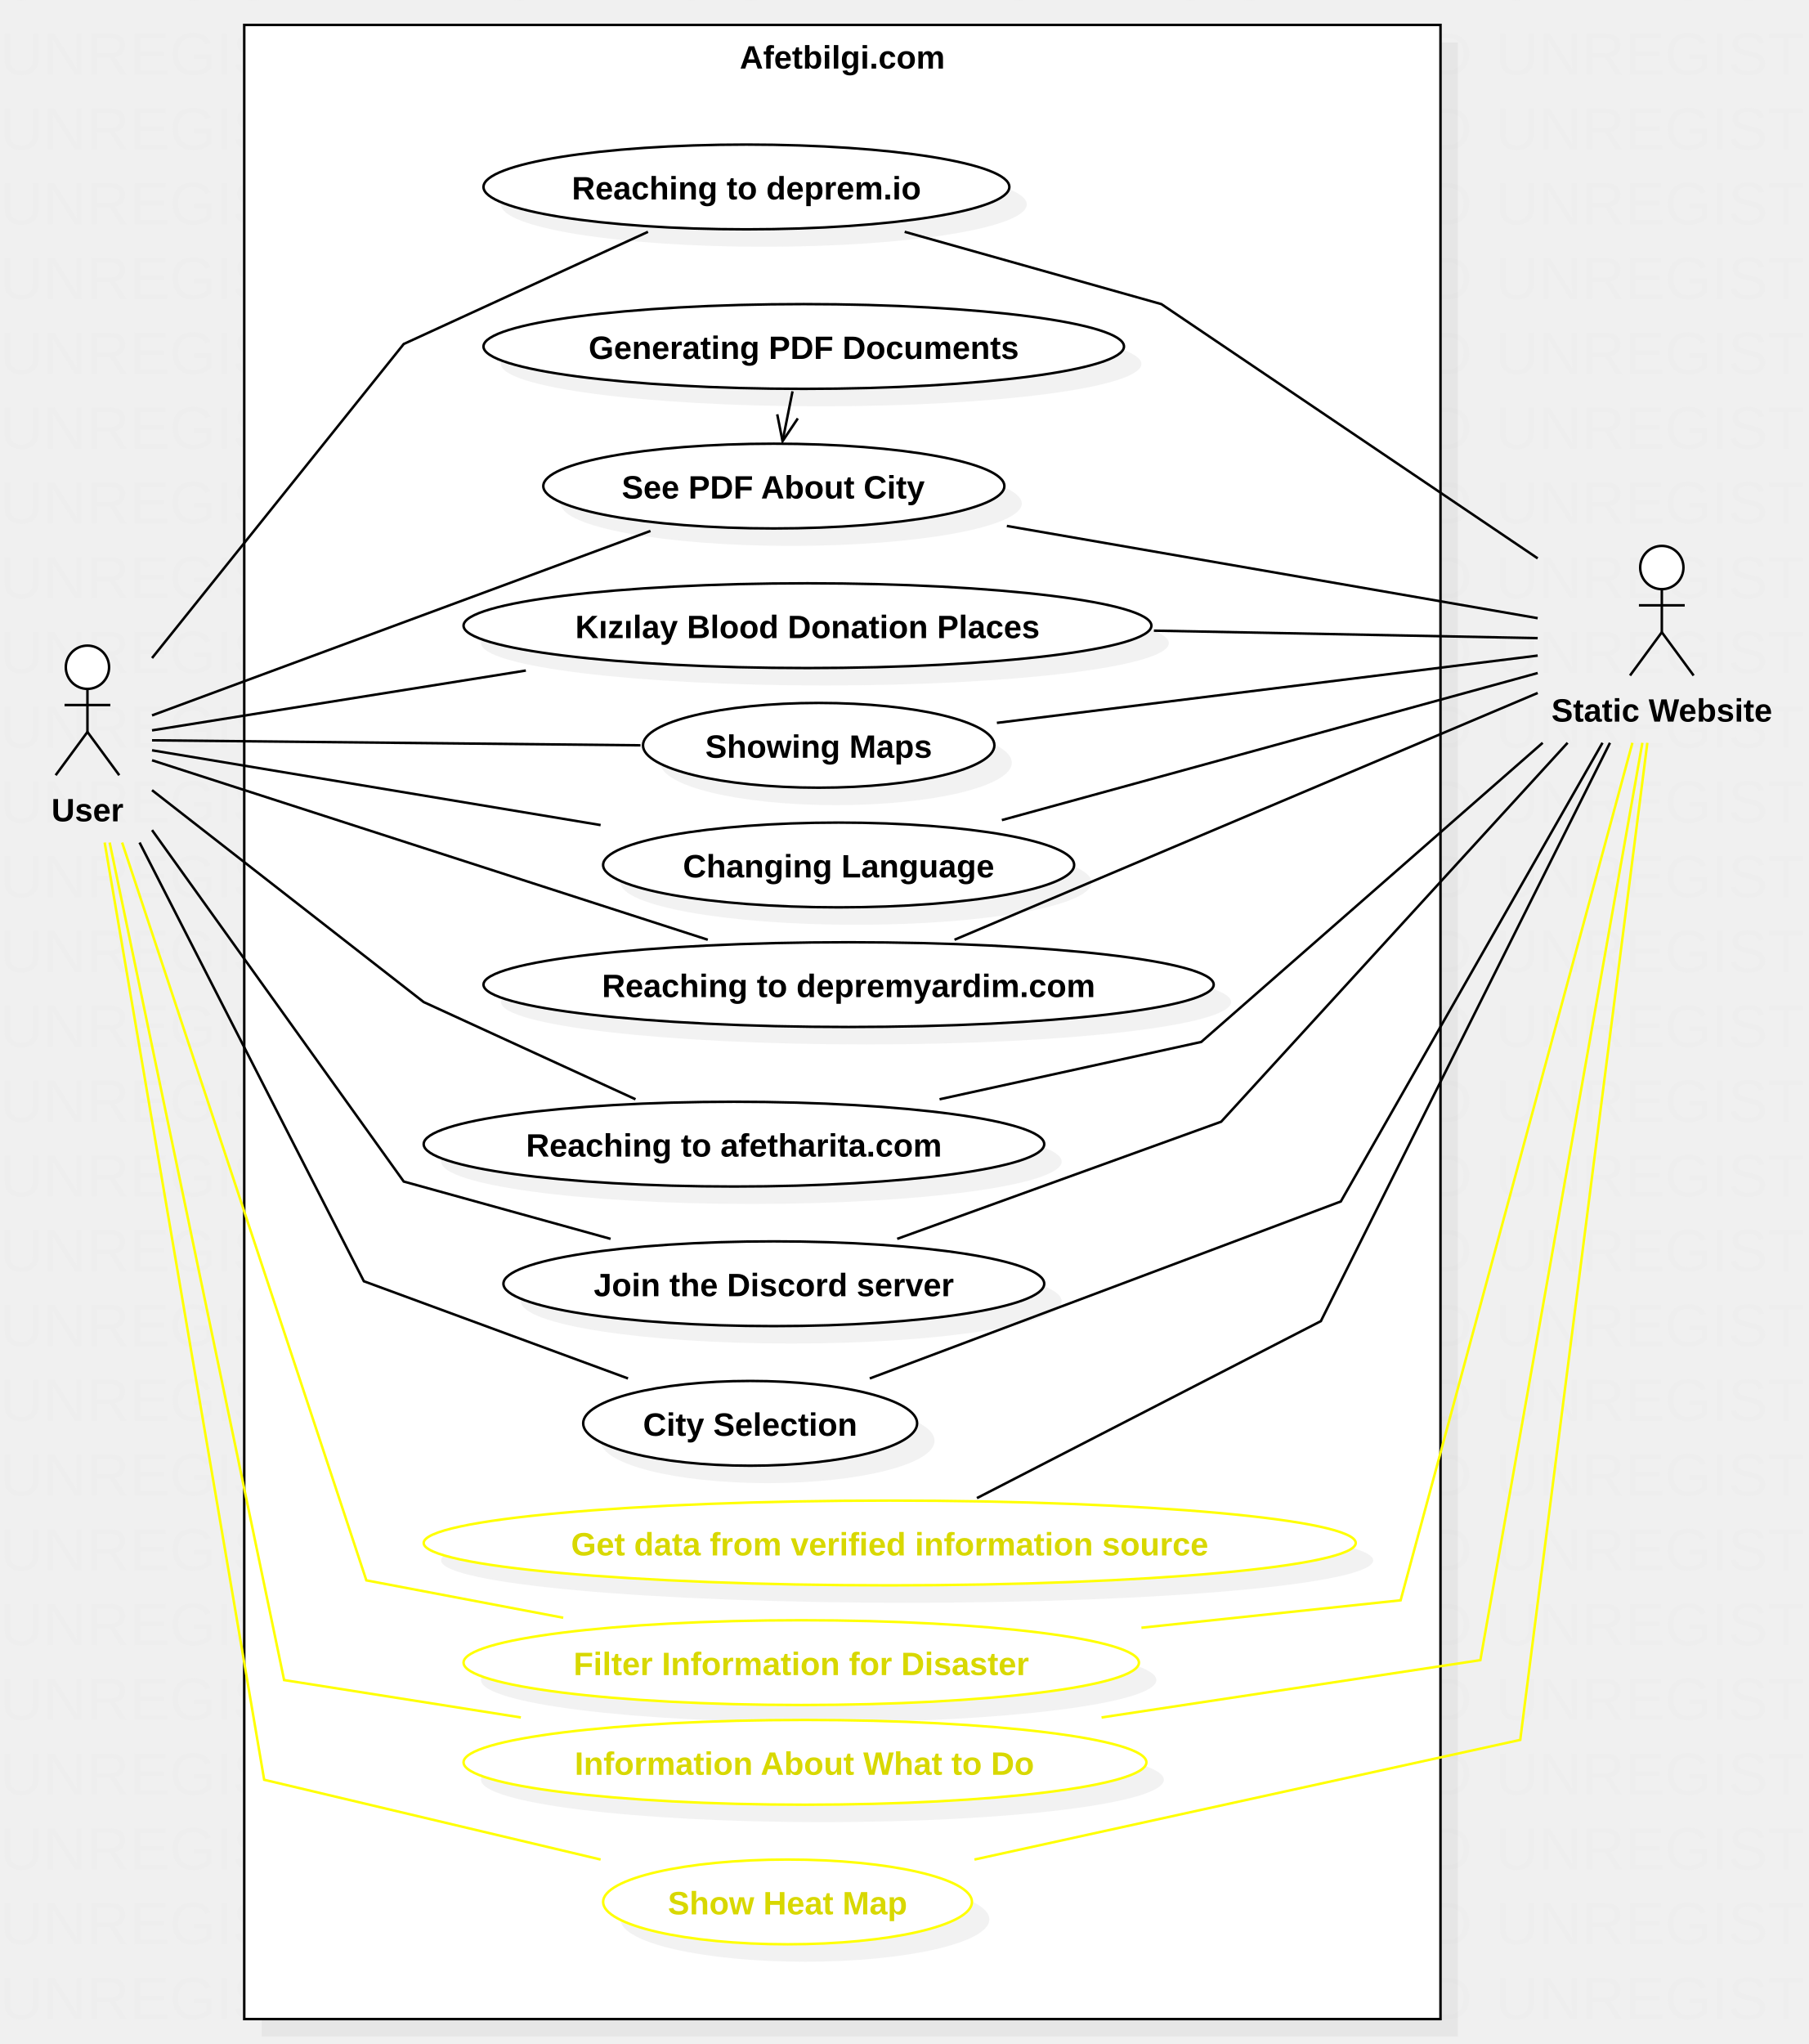
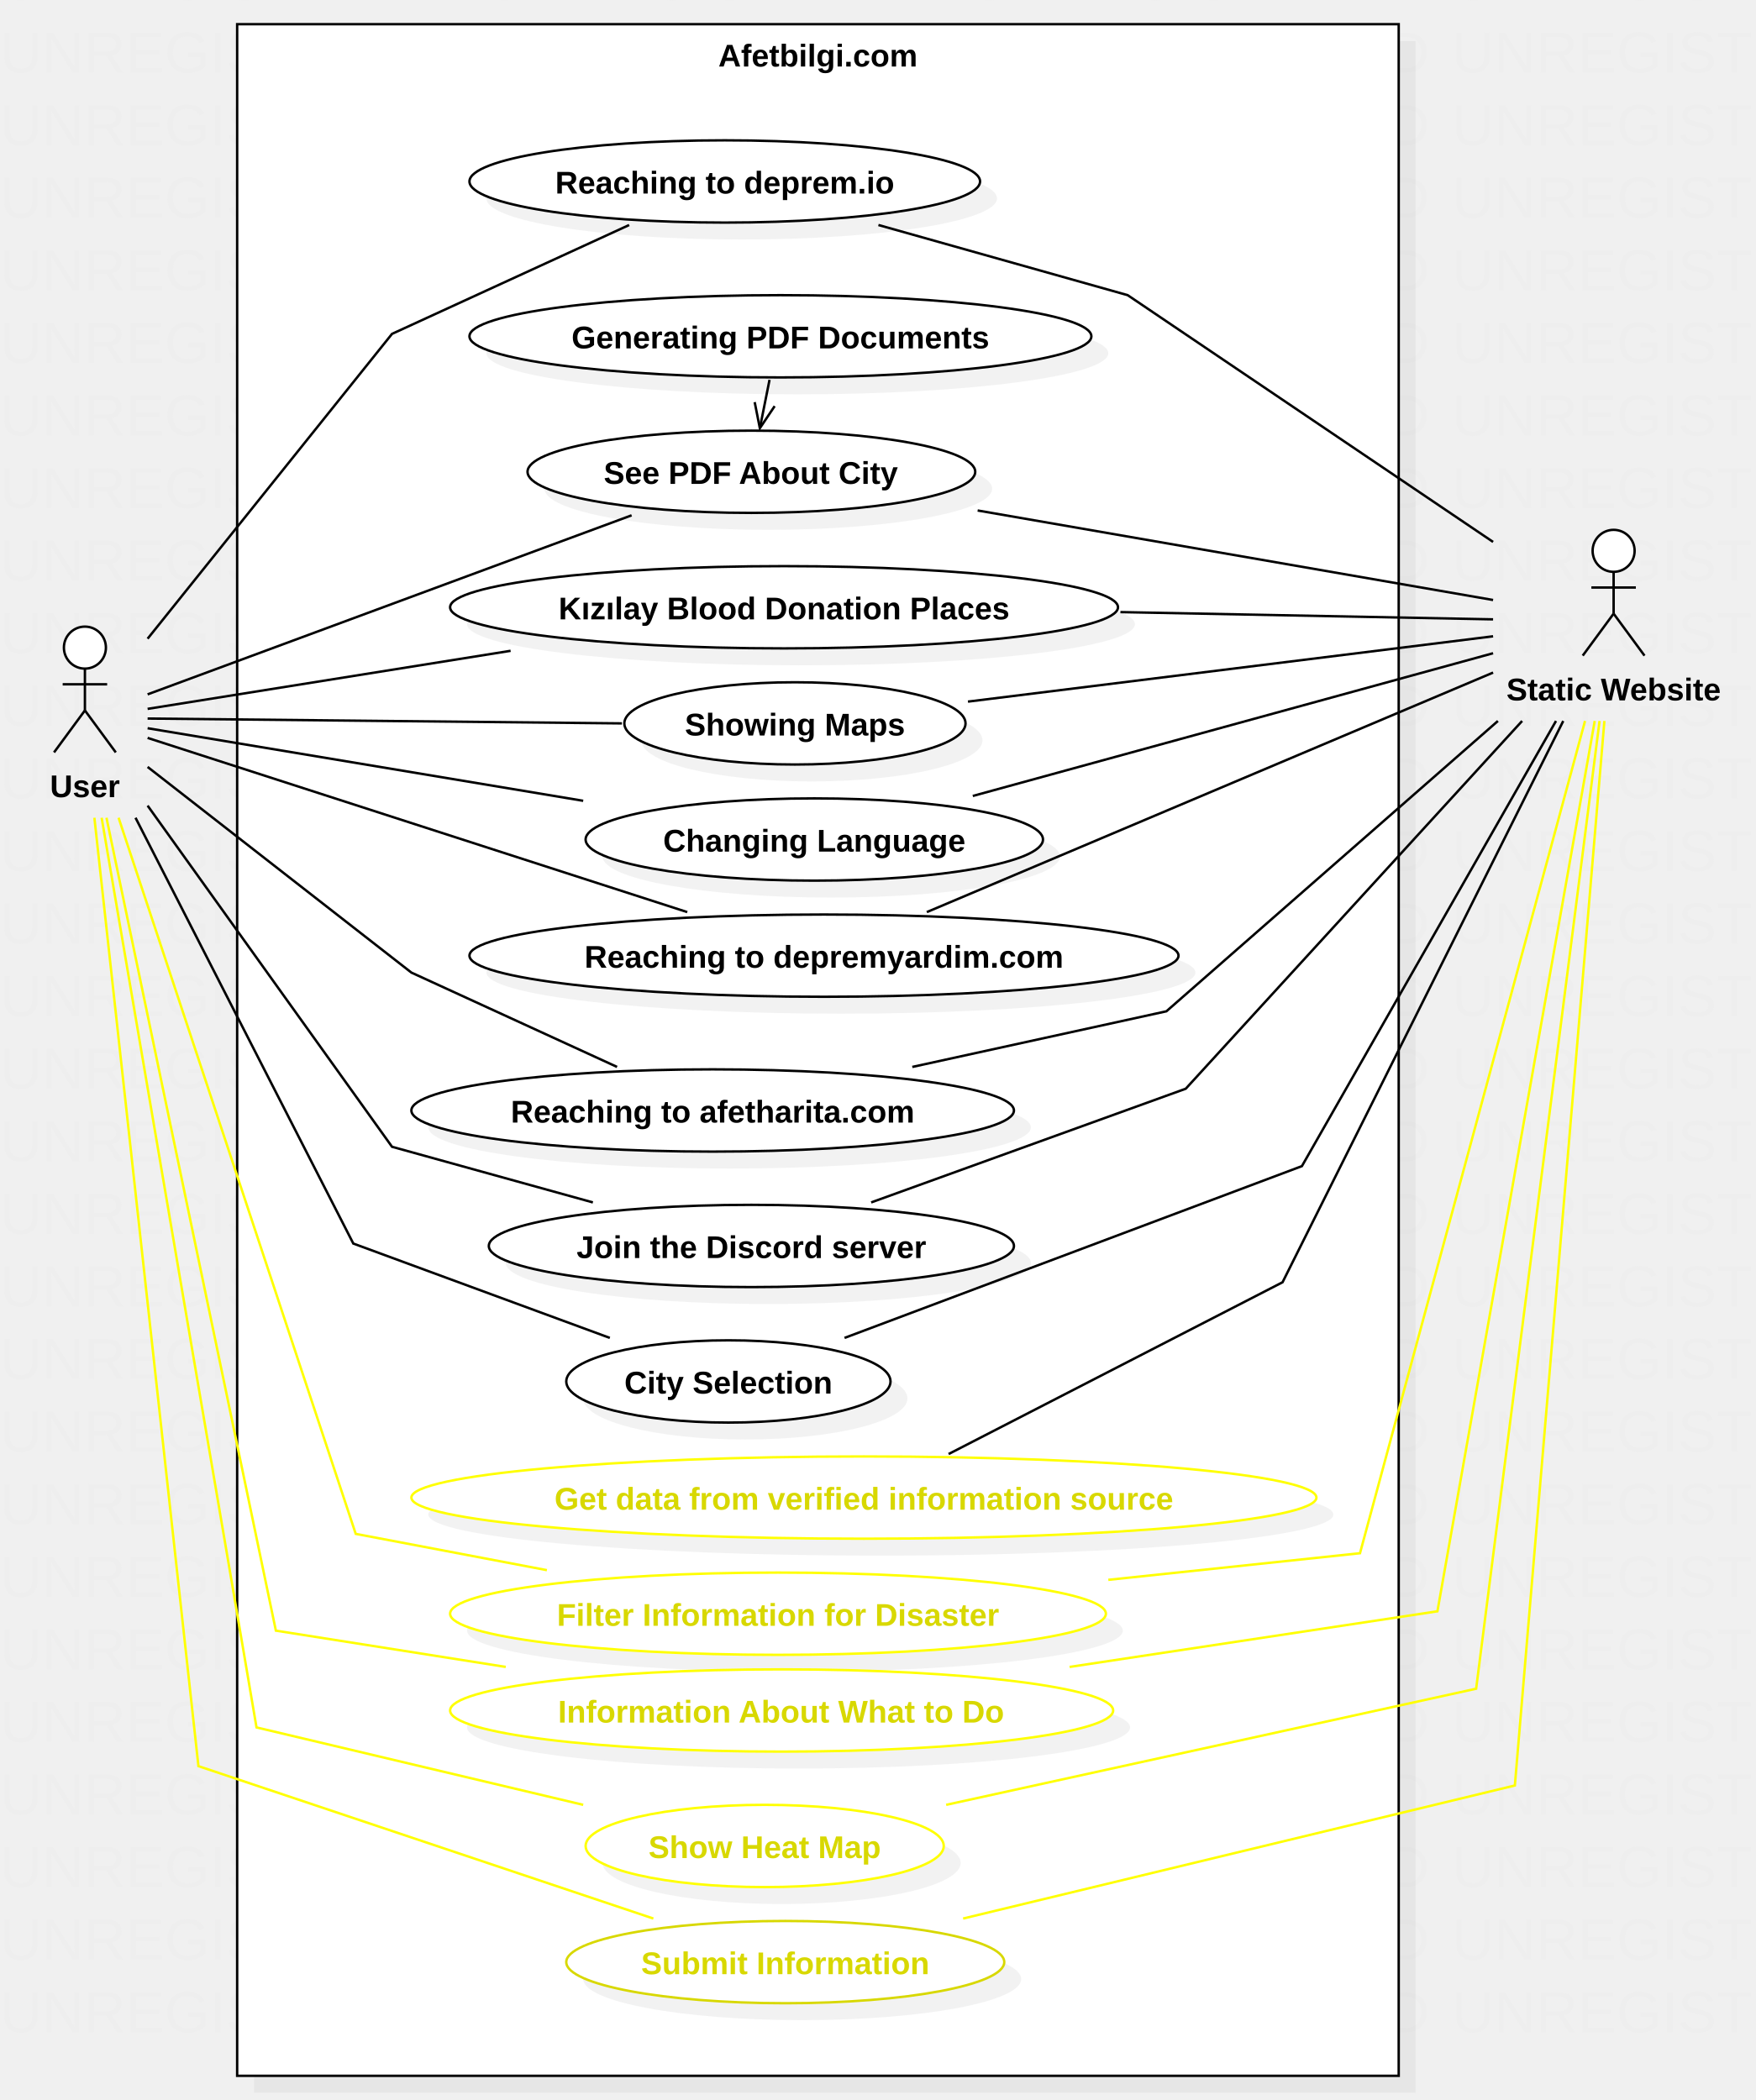
- <svg xmlns="http://www.w3.org/2000/svg" version="1.1" width="725.62" height="820">
+ <svg xmlns="http://www.w3.org/2000/svg" version="1.1" width="725.62" height="868">
  <defs />
  <g>
    <text fill="#eeeeee" stroke="none" font-family="Arial" font-size="24px" font-style="normal" font-weight="normal" text-decoration="none" x="0" y="0">UNREGISTERED</text>
    <text fill="#eeeeee" stroke="none" font-family="Arial" font-size="24px" font-style="normal" font-weight="normal" text-decoration="none" x="0" y="30">UNREGISTERED</text>
    <text fill="#eeeeee" stroke="none" font-family="Arial" font-size="24px" font-style="normal" font-weight="normal" text-decoration="none" x="0" y="60">UNREGISTERED</text>
    <text fill="#eeeeee" stroke="none" font-family="Arial" font-size="24px" font-style="normal" font-weight="normal" text-decoration="none" x="0" y="90">UNREGISTERED</text>
    <text fill="#eeeeee" stroke="none" font-family="Arial" font-size="24px" font-style="normal" font-weight="normal" text-decoration="none" x="0" y="120">UNREGISTERED</text>
    <text fill="#eeeeee" stroke="none" font-family="Arial" font-size="24px" font-style="normal" font-weight="normal" text-decoration="none" x="0" y="150">UNREGISTERED</text>
    <text fill="#eeeeee" stroke="none" font-family="Arial" font-size="24px" font-style="normal" font-weight="normal" text-decoration="none" x="0" y="180">UNREGISTERED</text>
    <text fill="#eeeeee" stroke="none" font-family="Arial" font-size="24px" font-style="normal" font-weight="normal" text-decoration="none" x="0" y="210">UNREGISTERED</text>
    <text fill="#eeeeee" stroke="none" font-family="Arial" font-size="24px" font-style="normal" font-weight="normal" text-decoration="none" x="0" y="240">UNREGISTERED</text>
    <text fill="#eeeeee" stroke="none" font-family="Arial" font-size="24px" font-style="normal" font-weight="normal" text-decoration="none" x="0" y="270">UNREGISTERED</text>
    <text fill="#eeeeee" stroke="none" font-family="Arial" font-size="24px" font-style="normal" font-weight="normal" text-decoration="none" x="0" y="300">UNREGISTERED</text>
    <text fill="#eeeeee" stroke="none" font-family="Arial" font-size="24px" font-style="normal" font-weight="normal" text-decoration="none" x="0" y="330">UNREGISTERED</text>
    <text fill="#eeeeee" stroke="none" font-family="Arial" font-size="24px" font-style="normal" font-weight="normal" text-decoration="none" x="0" y="360">UNREGISTERED</text>
    <text fill="#eeeeee" stroke="none" font-family="Arial" font-size="24px" font-style="normal" font-weight="normal" text-decoration="none" x="0" y="390">UNREGISTERED</text>
    <text fill="#eeeeee" stroke="none" font-family="Arial" font-size="24px" font-style="normal" font-weight="normal" text-decoration="none" x="0" y="420">UNREGISTERED</text>
    <text fill="#eeeeee" stroke="none" font-family="Arial" font-size="24px" font-style="normal" font-weight="normal" text-decoration="none" x="0" y="450">UNREGISTERED</text>
    <text fill="#eeeeee" stroke="none" font-family="Arial" font-size="24px" font-style="normal" font-weight="normal" text-decoration="none" x="0" y="480">UNREGISTERED</text>
    <text fill="#eeeeee" stroke="none" font-family="Arial" font-size="24px" font-style="normal" font-weight="normal" text-decoration="none" x="0" y="510">UNREGISTERED</text>
    <text fill="#eeeeee" stroke="none" font-family="Arial" font-size="24px" font-style="normal" font-weight="normal" text-decoration="none" x="0" y="540">UNREGISTERED</text>
    <text fill="#eeeeee" stroke="none" font-family="Arial" font-size="24px" font-style="normal" font-weight="normal" text-decoration="none" x="0" y="570">UNREGISTERED</text>
    <text fill="#eeeeee" stroke="none" font-family="Arial" font-size="24px" font-style="normal" font-weight="normal" text-decoration="none" x="0" y="600">UNREGISTERED</text>
    <text fill="#eeeeee" stroke="none" font-family="Arial" font-size="24px" font-style="normal" font-weight="normal" text-decoration="none" x="0" y="630">UNREGISTERED</text>
    <text fill="#eeeeee" stroke="none" font-family="Arial" font-size="24px" font-style="normal" font-weight="normal" text-decoration="none" x="0" y="660">UNREGISTERED</text>
    <text fill="#eeeeee" stroke="none" font-family="Arial" font-size="24px" font-style="normal" font-weight="normal" text-decoration="none" x="0" y="690">UNREGISTERED</text>
    <text fill="#eeeeee" stroke="none" font-family="Arial" font-size="24px" font-style="normal" font-weight="normal" text-decoration="none" x="0" y="720">UNREGISTERED</text>
    <text fill="#eeeeee" stroke="none" font-family="Arial" font-size="24px" font-style="normal" font-weight="normal" text-decoration="none" x="0" y="750">UNREGISTERED</text>
    <text fill="#eeeeee" stroke="none" font-family="Arial" font-size="24px" font-style="normal" font-weight="normal" text-decoration="none" x="0" y="780">UNREGISTERED</text>
    <text fill="#eeeeee" stroke="none" font-family="Arial" font-size="24px" font-style="normal" font-weight="normal" text-decoration="none" x="0" y="810">UNREGISTERED</text>
+     <text fill="#eeeeee" stroke="none" font-family="Arial" font-size="24px" font-style="normal" font-weight="normal" text-decoration="none" x="0" y="840">UNREGISTERED</text>
    <text fill="#eeeeee" stroke="none" font-family="Arial" font-size="24px" font-style="normal" font-weight="normal" text-decoration="none" x="200" y="0">UNREGISTERED</text>
    <text fill="#eeeeee" stroke="none" font-family="Arial" font-size="24px" font-style="normal" font-weight="normal" text-decoration="none" x="200" y="30">UNREGISTERED</text>
    <text fill="#eeeeee" stroke="none" font-family="Arial" font-size="24px" font-style="normal" font-weight="normal" text-decoration="none" x="200" y="60">UNREGISTERED</text>
    <text fill="#eeeeee" stroke="none" font-family="Arial" font-size="24px" font-style="normal" font-weight="normal" text-decoration="none" x="200" y="90">UNREGISTERED</text>
    <text fill="#eeeeee" stroke="none" font-family="Arial" font-size="24px" font-style="normal" font-weight="normal" text-decoration="none" x="200" y="120">UNREGISTERED</text>
    <text fill="#eeeeee" stroke="none" font-family="Arial" font-size="24px" font-style="normal" font-weight="normal" text-decoration="none" x="200" y="150">UNREGISTERED</text>
    <text fill="#eeeeee" stroke="none" font-family="Arial" font-size="24px" font-style="normal" font-weight="normal" text-decoration="none" x="200" y="180">UNREGISTERED</text>
    <text fill="#eeeeee" stroke="none" font-family="Arial" font-size="24px" font-style="normal" font-weight="normal" text-decoration="none" x="200" y="210">UNREGISTERED</text>
    <text fill="#eeeeee" stroke="none" font-family="Arial" font-size="24px" font-style="normal" font-weight="normal" text-decoration="none" x="200" y="240">UNREGISTERED</text>
    <text fill="#eeeeee" stroke="none" font-family="Arial" font-size="24px" font-style="normal" font-weight="normal" text-decoration="none" x="200" y="270">UNREGISTERED</text>
    <text fill="#eeeeee" stroke="none" font-family="Arial" font-size="24px" font-style="normal" font-weight="normal" text-decoration="none" x="200" y="300">UNREGISTERED</text>
    <text fill="#eeeeee" stroke="none" font-family="Arial" font-size="24px" font-style="normal" font-weight="normal" text-decoration="none" x="200" y="330">UNREGISTERED</text>
    <text fill="#eeeeee" stroke="none" font-family="Arial" font-size="24px" font-style="normal" font-weight="normal" text-decoration="none" x="200" y="360">UNREGISTERED</text>
    <text fill="#eeeeee" stroke="none" font-family="Arial" font-size="24px" font-style="normal" font-weight="normal" text-decoration="none" x="200" y="390">UNREGISTERED</text>
    <text fill="#eeeeee" stroke="none" font-family="Arial" font-size="24px" font-style="normal" font-weight="normal" text-decoration="none" x="200" y="420">UNREGISTERED</text>
    <text fill="#eeeeee" stroke="none" font-family="Arial" font-size="24px" font-style="normal" font-weight="normal" text-decoration="none" x="200" y="450">UNREGISTERED</text>
    <text fill="#eeeeee" stroke="none" font-family="Arial" font-size="24px" font-style="normal" font-weight="normal" text-decoration="none" x="200" y="480">UNREGISTERED</text>
    <text fill="#eeeeee" stroke="none" font-family="Arial" font-size="24px" font-style="normal" font-weight="normal" text-decoration="none" x="200" y="510">UNREGISTERED</text>
    <text fill="#eeeeee" stroke="none" font-family="Arial" font-size="24px" font-style="normal" font-weight="normal" text-decoration="none" x="200" y="540">UNREGISTERED</text>
    <text fill="#eeeeee" stroke="none" font-family="Arial" font-size="24px" font-style="normal" font-weight="normal" text-decoration="none" x="200" y="570">UNREGISTERED</text>
    <text fill="#eeeeee" stroke="none" font-family="Arial" font-size="24px" font-style="normal" font-weight="normal" text-decoration="none" x="200" y="600">UNREGISTERED</text>
    <text fill="#eeeeee" stroke="none" font-family="Arial" font-size="24px" font-style="normal" font-weight="normal" text-decoration="none" x="200" y="630">UNREGISTERED</text>
    <text fill="#eeeeee" stroke="none" font-family="Arial" font-size="24px" font-style="normal" font-weight="normal" text-decoration="none" x="200" y="660">UNREGISTERED</text>
    <text fill="#eeeeee" stroke="none" font-family="Arial" font-size="24px" font-style="normal" font-weight="normal" text-decoration="none" x="200" y="690">UNREGISTERED</text>
    <text fill="#eeeeee" stroke="none" font-family="Arial" font-size="24px" font-style="normal" font-weight="normal" text-decoration="none" x="200" y="720">UNREGISTERED</text>
    <text fill="#eeeeee" stroke="none" font-family="Arial" font-size="24px" font-style="normal" font-weight="normal" text-decoration="none" x="200" y="750">UNREGISTERED</text>
    <text fill="#eeeeee" stroke="none" font-family="Arial" font-size="24px" font-style="normal" font-weight="normal" text-decoration="none" x="200" y="780">UNREGISTERED</text>
    <text fill="#eeeeee" stroke="none" font-family="Arial" font-size="24px" font-style="normal" font-weight="normal" text-decoration="none" x="200" y="810">UNREGISTERED</text>
+     <text fill="#eeeeee" stroke="none" font-family="Arial" font-size="24px" font-style="normal" font-weight="normal" text-decoration="none" x="200" y="840">UNREGISTERED</text>
    <text fill="#eeeeee" stroke="none" font-family="Arial" font-size="24px" font-style="normal" font-weight="normal" text-decoration="none" x="400" y="0">UNREGISTERED</text>
    <text fill="#eeeeee" stroke="none" font-family="Arial" font-size="24px" font-style="normal" font-weight="normal" text-decoration="none" x="400" y="30">UNREGISTERED</text>
    <text fill="#eeeeee" stroke="none" font-family="Arial" font-size="24px" font-style="normal" font-weight="normal" text-decoration="none" x="400" y="60">UNREGISTERED</text>
    <text fill="#eeeeee" stroke="none" font-family="Arial" font-size="24px" font-style="normal" font-weight="normal" text-decoration="none" x="400" y="90">UNREGISTERED</text>
    <text fill="#eeeeee" stroke="none" font-family="Arial" font-size="24px" font-style="normal" font-weight="normal" text-decoration="none" x="400" y="120">UNREGISTERED</text>
    <text fill="#eeeeee" stroke="none" font-family="Arial" font-size="24px" font-style="normal" font-weight="normal" text-decoration="none" x="400" y="150">UNREGISTERED</text>
    <text fill="#eeeeee" stroke="none" font-family="Arial" font-size="24px" font-style="normal" font-weight="normal" text-decoration="none" x="400" y="180">UNREGISTERED</text>
    <text fill="#eeeeee" stroke="none" font-family="Arial" font-size="24px" font-style="normal" font-weight="normal" text-decoration="none" x="400" y="210">UNREGISTERED</text>
    <text fill="#eeeeee" stroke="none" font-family="Arial" font-size="24px" font-style="normal" font-weight="normal" text-decoration="none" x="400" y="240">UNREGISTERED</text>
    <text fill="#eeeeee" stroke="none" font-family="Arial" font-size="24px" font-style="normal" font-weight="normal" text-decoration="none" x="400" y="270">UNREGISTERED</text>
    <text fill="#eeeeee" stroke="none" font-family="Arial" font-size="24px" font-style="normal" font-weight="normal" text-decoration="none" x="400" y="300">UNREGISTERED</text>
    <text fill="#eeeeee" stroke="none" font-family="Arial" font-size="24px" font-style="normal" font-weight="normal" text-decoration="none" x="400" y="330">UNREGISTERED</text>
    <text fill="#eeeeee" stroke="none" font-family="Arial" font-size="24px" font-style="normal" font-weight="normal" text-decoration="none" x="400" y="360">UNREGISTERED</text>
    <text fill="#eeeeee" stroke="none" font-family="Arial" font-size="24px" font-style="normal" font-weight="normal" text-decoration="none" x="400" y="390">UNREGISTERED</text>
    <text fill="#eeeeee" stroke="none" font-family="Arial" font-size="24px" font-style="normal" font-weight="normal" text-decoration="none" x="400" y="420">UNREGISTERED</text>
    <text fill="#eeeeee" stroke="none" font-family="Arial" font-size="24px" font-style="normal" font-weight="normal" text-decoration="none" x="400" y="450">UNREGISTERED</text>
    <text fill="#eeeeee" stroke="none" font-family="Arial" font-size="24px" font-style="normal" font-weight="normal" text-decoration="none" x="400" y="480">UNREGISTERED</text>
    <text fill="#eeeeee" stroke="none" font-family="Arial" font-size="24px" font-style="normal" font-weight="normal" text-decoration="none" x="400" y="510">UNREGISTERED</text>
    <text fill="#eeeeee" stroke="none" font-family="Arial" font-size="24px" font-style="normal" font-weight="normal" text-decoration="none" x="400" y="540">UNREGISTERED</text>
    <text fill="#eeeeee" stroke="none" font-family="Arial" font-size="24px" font-style="normal" font-weight="normal" text-decoration="none" x="400" y="570">UNREGISTERED</text>
    <text fill="#eeeeee" stroke="none" font-family="Arial" font-size="24px" font-style="normal" font-weight="normal" text-decoration="none" x="400" y="600">UNREGISTERED</text>
    <text fill="#eeeeee" stroke="none" font-family="Arial" font-size="24px" font-style="normal" font-weight="normal" text-decoration="none" x="400" y="630">UNREGISTERED</text>
    <text fill="#eeeeee" stroke="none" font-family="Arial" font-size="24px" font-style="normal" font-weight="normal" text-decoration="none" x="400" y="660">UNREGISTERED</text>
    <text fill="#eeeeee" stroke="none" font-family="Arial" font-size="24px" font-style="normal" font-weight="normal" text-decoration="none" x="400" y="690">UNREGISTERED</text>
    <text fill="#eeeeee" stroke="none" font-family="Arial" font-size="24px" font-style="normal" font-weight="normal" text-decoration="none" x="400" y="720">UNREGISTERED</text>
    <text fill="#eeeeee" stroke="none" font-family="Arial" font-size="24px" font-style="normal" font-weight="normal" text-decoration="none" x="400" y="750">UNREGISTERED</text>
    <text fill="#eeeeee" stroke="none" font-family="Arial" font-size="24px" font-style="normal" font-weight="normal" text-decoration="none" x="400" y="780">UNREGISTERED</text>
    <text fill="#eeeeee" stroke="none" font-family="Arial" font-size="24px" font-style="normal" font-weight="normal" text-decoration="none" x="400" y="810">UNREGISTERED</text>
+     <text fill="#eeeeee" stroke="none" font-family="Arial" font-size="24px" font-style="normal" font-weight="normal" text-decoration="none" x="400" y="840">UNREGISTERED</text>
    <text fill="#eeeeee" stroke="none" font-family="Arial" font-size="24px" font-style="normal" font-weight="normal" text-decoration="none" x="600" y="0">UNREGISTERED</text>
    <text fill="#eeeeee" stroke="none" font-family="Arial" font-size="24px" font-style="normal" font-weight="normal" text-decoration="none" x="600" y="30">UNREGISTERED</text>
    <text fill="#eeeeee" stroke="none" font-family="Arial" font-size="24px" font-style="normal" font-weight="normal" text-decoration="none" x="600" y="60">UNREGISTERED</text>
    <text fill="#eeeeee" stroke="none" font-family="Arial" font-size="24px" font-style="normal" font-weight="normal" text-decoration="none" x="600" y="90">UNREGISTERED</text>
    <text fill="#eeeeee" stroke="none" font-family="Arial" font-size="24px" font-style="normal" font-weight="normal" text-decoration="none" x="600" y="120">UNREGISTERED</text>
    <text fill="#eeeeee" stroke="none" font-family="Arial" font-size="24px" font-style="normal" font-weight="normal" text-decoration="none" x="600" y="150">UNREGISTERED</text>
    <text fill="#eeeeee" stroke="none" font-family="Arial" font-size="24px" font-style="normal" font-weight="normal" text-decoration="none" x="600" y="180">UNREGISTERED</text>
    <text fill="#eeeeee" stroke="none" font-family="Arial" font-size="24px" font-style="normal" font-weight="normal" text-decoration="none" x="600" y="210">UNREGISTERED</text>
    <text fill="#eeeeee" stroke="none" font-family="Arial" font-size="24px" font-style="normal" font-weight="normal" text-decoration="none" x="600" y="240">UNREGISTERED</text>
    <text fill="#eeeeee" stroke="none" font-family="Arial" font-size="24px" font-style="normal" font-weight="normal" text-decoration="none" x="600" y="270">UNREGISTERED</text>
    <text fill="#eeeeee" stroke="none" font-family="Arial" font-size="24px" font-style="normal" font-weight="normal" text-decoration="none" x="600" y="300">UNREGISTERED</text>
    <text fill="#eeeeee" stroke="none" font-family="Arial" font-size="24px" font-style="normal" font-weight="normal" text-decoration="none" x="600" y="330">UNREGISTERED</text>
    <text fill="#eeeeee" stroke="none" font-family="Arial" font-size="24px" font-style="normal" font-weight="normal" text-decoration="none" x="600" y="360">UNREGISTERED</text>
    <text fill="#eeeeee" stroke="none" font-family="Arial" font-size="24px" font-style="normal" font-weight="normal" text-decoration="none" x="600" y="390">UNREGISTERED</text>
    <text fill="#eeeeee" stroke="none" font-family="Arial" font-size="24px" font-style="normal" font-weight="normal" text-decoration="none" x="600" y="420">UNREGISTERED</text>
    <text fill="#eeeeee" stroke="none" font-family="Arial" font-size="24px" font-style="normal" font-weight="normal" text-decoration="none" x="600" y="450">UNREGISTERED</text>
    <text fill="#eeeeee" stroke="none" font-family="Arial" font-size="24px" font-style="normal" font-weight="normal" text-decoration="none" x="600" y="480">UNREGISTERED</text>
    <text fill="#eeeeee" stroke="none" font-family="Arial" font-size="24px" font-style="normal" font-weight="normal" text-decoration="none" x="600" y="510">UNREGISTERED</text>
    <text fill="#eeeeee" stroke="none" font-family="Arial" font-size="24px" font-style="normal" font-weight="normal" text-decoration="none" x="600" y="540">UNREGISTERED</text>
    <text fill="#eeeeee" stroke="none" font-family="Arial" font-size="24px" font-style="normal" font-weight="normal" text-decoration="none" x="600" y="570">UNREGISTERED</text>
    <text fill="#eeeeee" stroke="none" font-family="Arial" font-size="24px" font-style="normal" font-weight="normal" text-decoration="none" x="600" y="600">UNREGISTERED</text>
    <text fill="#eeeeee" stroke="none" font-family="Arial" font-size="24px" font-style="normal" font-weight="normal" text-decoration="none" x="600" y="630">UNREGISTERED</text>
    <text fill="#eeeeee" stroke="none" font-family="Arial" font-size="24px" font-style="normal" font-weight="normal" text-decoration="none" x="600" y="660">UNREGISTERED</text>
    <text fill="#eeeeee" stroke="none" font-family="Arial" font-size="24px" font-style="normal" font-weight="normal" text-decoration="none" x="600" y="690">UNREGISTERED</text>
    <text fill="#eeeeee" stroke="none" font-family="Arial" font-size="24px" font-style="normal" font-weight="normal" text-decoration="none" x="600" y="720">UNREGISTERED</text>
    <text fill="#eeeeee" stroke="none" font-family="Arial" font-size="24px" font-style="normal" font-weight="normal" text-decoration="none" x="600" y="750">UNREGISTERED</text>
    <text fill="#eeeeee" stroke="none" font-family="Arial" font-size="24px" font-style="normal" font-weight="normal" text-decoration="none" x="600" y="780">UNREGISTERED</text>
    <text fill="#eeeeee" stroke="none" font-family="Arial" font-size="24px" font-style="normal" font-weight="normal" text-decoration="none" x="600" y="810">UNREGISTERED</text>
-     <g transform="translate(-150,-278) scale(1,1)">
-       <rect fill="#C0C0C0" stroke="none" x="255" y="295" width="480" height="800" opacity="0.2" />
-     </g>
-     <g transform="translate(-150,-278) scale(1,1)">
-       <rect fill="#ffffff" stroke="none" x="248" y="288" width="480" height="800" />
-     </g>
-     <g transform="translate(-150,-278) scale(1,1)">
-       <path fill="none" stroke="#000000" d="M 248 288 L 728 288 L 728 1088 L 248 1088 L 248 288 Z Z" stroke-miterlimit="10" />
+     <text fill="#eeeeee" stroke="none" font-family="Arial" font-size="24px" font-style="normal" font-weight="normal" text-decoration="none" x="600" y="840">UNREGISTERED</text>
+     <g transform="translate(-150,-278) scale(1,1)">
+       <rect fill="#C0C0C0" stroke="none" x="255" y="295" width="480" height="848" opacity="0.2" />
+     </g>
+     <g transform="translate(-150,-278) scale(1,1)">
+       <rect fill="#ffffff" stroke="none" x="248" y="288" width="480" height="848" />
+     </g>
+     <g transform="translate(-150,-278) scale(1,1)">
+       <path fill="none" stroke="#000000" d="M 248 288 L 728 288 L 728 1136 L 248 1136 L 248 288 Z Z" stroke-miterlimit="10" />
    </g>
    <g transform="translate(-150,-278) scale(1,1)">
      <g>
        <path fill="none" stroke="none" />
        <text fill="#000000" stroke="none" font-family="Arial" font-size="13px" font-style="normal" font-weight="bold" text-decoration="none" x="446.832" y="305.5">Afetbilgi.com</text>
      </g>
    </g>
    <g transform="translate(-150,-278) scale(1,1)">
      <path fill="#ffffff" stroke="none" d="M 176.409 545.68 C 176.409 540.886 180.295 537 185.089 537 C 189.882 537 193.768 540.886 193.768 545.68 C 193.768 550.474 189.882 554.36 185.089 554.36 C 180.295 554.36 176.409 550.474 176.409 545.68 Z" />
    </g>
    <g transform="translate(-150,-278) scale(1,1)">
      <path fill="none" stroke="#000000" d="M 176.409 545.68 C 176.409 540.886 180.295 537 185.089 537 C 189.882 537 193.768 540.886 193.768 545.68 C 193.768 550.474 189.882 554.36 185.089 554.36 C 180.295 554.36 176.409 550.474 176.409 545.68 Z" stroke-miterlimit="10" />
    </g>
    <g transform="translate(-150,-278) scale(1,1)">
      <path fill="none" stroke="#000000" d="M 185.089 554.36 L 185.089 571.64" stroke-miterlimit="10" />
    </g>
    <g transform="translate(-150,-278) scale(1,1)">
      <path fill="none" stroke="#000000" d="M 175.899 560.84 L 194.278 560.84" stroke-miterlimit="10" />
    </g>
    <g transform="translate(-150,-278) scale(1,1)">
      <path fill="none" stroke="#000000" d="M 185.089 571.64 L 172.325 589" stroke-miterlimit="10" />
    </g>
    <g transform="translate(-150,-278) scale(1,1)">
      <path fill="none" stroke="#000000" d="M 185.089 571.64 L 197.852 589" stroke-miterlimit="10" />
    </g>
    <g transform="translate(-150,-278) scale(1,1)">
      <g>
        <path fill="none" stroke="none" />
        <text fill="#000000" stroke="none" font-family="Arial" font-size="13px" font-style="normal" font-weight="bold" text-decoration="none" x="170.635" y="607.5">User</text>
      </g>
    </g>
    <g transform="translate(-150,-278) scale(1,1)">
      <path fill="#C0C0C0" stroke="none" d="M 375 480 C 375 470.611 416.414 463 467.5 463 C 518.586 463 560 470.611 560 480 C 560 489.389 518.586 497 467.5 497 C 416.414 497 375 489.389 375 480 Z" opacity="0.2" />
    </g>
    <g transform="translate(-150,-278) scale(1,1)">
      <path fill="#ffffff" stroke="none" d="M 368 473 C 368 463.611 409.414 456 460.5 456 C 511.586 456 553 463.611 553 473 C 553 482.389 511.586 490 460.5 490 C 409.414 490 368 482.389 368 473 Z" />
    </g>
    <g transform="translate(-150,-278) scale(1,1)">
      <path fill="none" stroke="#000000" d="M 368 473 C 368 463.611 409.414 456 460.5 456 C 511.586 456 553 463.611 553 473 C 553 482.389 511.586 490 460.5 490 C 409.414 490 368 482.389 368 473 Z" stroke-miterlimit="10" />
    </g>
    <g transform="translate(-150,-278) scale(1,1)">
      <g>
        <path fill="none" stroke="none" />
        <text fill="#000000" stroke="none" font-family="Arial" font-size="13px" font-style="normal" font-weight="bold" text-decoration="none" x="399.467" y="478">See PDF About City</text>
      </g>
    </g>
    <g transform="translate(-150,-278) scale(1,1)">
      <path fill="none" stroke="#000000" d="M 211 565 L 411 491" stroke-miterlimit="10" />
    </g>
    <g transform="translate(-150,-278) scale(1,1)">
      <path fill="#C0C0C0" stroke="none" d="M 343 536 C 343 526.611 404.785 519 481 519 C 557.215 519 619 526.611 619 536 C 619 545.389 557.215 553 481 553 C 404.785 553 343 545.389 343 536 Z" opacity="0.2" />
    </g>
    <g transform="translate(-150,-278) scale(1,1)">
      <path fill="#ffffff" stroke="none" d="M 336 529 C 336 519.611 397.785 512 474 512 C 550.215 512 612 519.611 612 529 C 612 538.389 550.215 546 474 546 C 397.785 546 336 538.389 336 529 Z" />
    </g>
    <g transform="translate(-150,-278) scale(1,1)">
      <path fill="none" stroke="#000000" d="M 336 529 C 336 519.611 397.785 512 474 512 C 550.215 512 612 519.611 612 529 C 612 538.389 550.215 546 474 546 C 397.785 546 336 538.389 336 529 Z" stroke-miterlimit="10" />
    </g>
    <g transform="translate(-150,-278) scale(1,1)">
      <g>
        <path fill="none" stroke="none" />
        <text fill="#000000" stroke="none" font-family="Arial" font-size="13px" font-style="normal" font-weight="bold" text-decoration="none" x="380.816" y="534">Kızılay Blood Donation Places</text>
      </g>
    </g>
    <g transform="translate(-150,-278) scale(1,1)">
      <path fill="#C0C0C0" stroke="none" d="M 351 424 C 351 414.611 408.531 407 479.5 407 C 550.469 407 608 414.611 608 424 C 608 433.389 550.469 441 479.5 441 C 408.531 441 351 433.389 351 424 Z" opacity="0.2" />
    </g>
    <g transform="translate(-150,-278) scale(1,1)">
      <path fill="#ffffff" stroke="none" d="M 344 417 C 344 407.611 401.531 400 472.5 400 C 543.469 400 601 407.611 601 417 C 601 426.389 543.469 434 472.5 434 C 401.531 434 344 426.389 344 417 Z" />
    </g>
    <g transform="translate(-150,-278) scale(1,1)">
      <path fill="none" stroke="#000000" d="M 344 417 C 344 407.611 401.531 400 472.5 400 C 543.469 400 601 407.611 601 417 C 601 426.389 543.469 434 472.5 434 C 401.531 434 344 426.389 344 417 Z" stroke-miterlimit="10" />
    </g>
    <g transform="translate(-150,-278) scale(1,1)">
      <g>
        <path fill="none" stroke="none" />
        <text fill="#000000" stroke="none" font-family="Arial" font-size="13px" font-style="normal" font-weight="bold" text-decoration="none" x="386.181" y="422">Generating PDF Documents</text>
      </g>
    </g>
    <g transform="translate(-150,-278) scale(1,1)">
      <path fill="none" stroke="#000000" d="M 468 435 L 464 455" stroke-miterlimit="10" />
    </g>
    <g transform="translate(-150,-278) scale(1,1)">
      <path fill="none" stroke="#000000" d="M 461.865 444.209 L 464 455 L 470.121 445.86" stroke-miterlimit="10" />
    </g>
    <g transform="translate(-150,-278) scale(1,1)">
      <path fill="none" stroke="#000000" d="M 211 571 L 361 547" stroke-miterlimit="10" />
    </g>
    <g transform="translate(-150,-278) scale(1,1)">
      <path fill="#C0C0C0" stroke="none" d="M 415 584 C 415 574.611 446.564 567 485.5 567 C 524.436 567 556 574.611 556 584 C 556 593.389 524.436 601 485.5 601 C 446.564 601 415 593.389 415 584 Z" opacity="0.2" />
    </g>
    <g transform="translate(-150,-278) scale(1,1)">
      <path fill="#ffffff" stroke="none" d="M 408 577 C 408 567.611 439.564 560 478.5 560 C 517.436 560 549 567.611 549 577 C 549 586.389 517.436 594 478.5 594 C 439.564 594 408 586.389 408 577 Z" />
    </g>
    <g transform="translate(-150,-278) scale(1,1)">
      <path fill="none" stroke="#000000" d="M 408 577 C 408 567.611 439.564 560 478.5 560 C 517.436 560 549 567.611 549 577 C 549 586.389 517.436 594 478.5 594 C 439.564 594 408 586.389 408 577 Z" stroke-miterlimit="10" />
    </g>
    <g transform="translate(-150,-278) scale(1,1)">
      <g>
        <path fill="none" stroke="none" />
        <text fill="#000000" stroke="none" font-family="Arial" font-size="13px" font-style="normal" font-weight="bold" text-decoration="none" x="433" y="582">Showing Maps</text>
      </g>
    </g>
    <g transform="translate(-150,-278) scale(1,1)">
      <path fill="none" stroke="#000000" d="M 211 575 L 407 577" stroke-miterlimit="10" />
    </g>
    <g transform="translate(-150,-278) scale(1,1)">
      <path fill="#C0C0C0" stroke="none" d="M 399 632 C 399 622.611 441.309 615 493.5 615 C 545.691 615 588 622.611 588 632 C 588 641.389 545.691 649 493.5 649 C 441.309 649 399 641.389 399 632 Z" opacity="0.2" />
    </g>
    <g transform="translate(-150,-278) scale(1,1)">
      <path fill="#ffffff" stroke="none" d="M 392 625 C 392 615.611 434.309 608 486.5 608 C 538.691 608 581 615.611 581 625 C 581 634.389 538.691 642 486.5 642 C 434.309 642 392 634.389 392 625 Z" />
    </g>
    <g transform="translate(-150,-278) scale(1,1)">
      <path fill="none" stroke="#000000" d="M 392 625 C 392 615.611 434.309 608 486.5 608 C 538.691 608 581 615.611 581 625 C 581 634.389 538.691 642 486.5 642 C 434.309 642 392 634.389 392 625 Z" stroke-miterlimit="10" />
    </g>
    <g transform="translate(-150,-278) scale(1,1)">
      <g>
        <path fill="none" stroke="none" />
        <text fill="#000000" stroke="none" font-family="Arial" font-size="13px" font-style="normal" font-weight="bold" text-decoration="none" x="424.03" y="630">Changing Language</text>
      </g>
    </g>
    <g transform="translate(-150,-278) scale(1,1)">
      <path fill="none" stroke="#000000" d="M 391 609 L 211 579" stroke-miterlimit="10" />
    </g>
    <g transform="translate(-150,-278) scale(1,1)">
      <path fill="#C0C0C0" stroke="none" d="M 351 680 C 351 670.611 416.59 663 497.5 663 C 578.41 663 644 670.611 644 680 C 644 689.389 578.41 697 497.5 697 C 416.59 697 351 689.389 351 680 Z" opacity="0.2" />
    </g>
    <g transform="translate(-150,-278) scale(1,1)">
      <path fill="#ffffff" stroke="none" d="M 344 673 C 344 663.611 409.59 656 490.5 656 C 571.41 656 637 663.611 637 673 C 637 682.389 571.41 690 490.5 690 C 409.59 690 344 682.389 344 673 Z" />
    </g>
    <g transform="translate(-150,-278) scale(1,1)">
      <path fill="none" stroke="#000000" d="M 344 673 C 344 663.611 409.59 656 490.5 656 C 571.41 656 637 663.611 637 673 C 637 682.389 571.41 690 490.5 690 C 409.59 690 344 682.389 344 673 Z" stroke-miterlimit="10" />
    </g>
    <g transform="translate(-150,-278) scale(1,1)">
      <g>
        <path fill="none" stroke="none" />
        <text fill="#000000" stroke="none" font-family="Arial" font-size="13px" font-style="normal" font-weight="bold" text-decoration="none" x="391.531" y="678">Reaching to depremyardim.com</text>
      </g>
    </g>
    <g transform="translate(-150,-278) scale(1,1)">
      <path fill="none" stroke="#000000" d="M 434 655 L 211 583" stroke-miterlimit="10" />
    </g>
    <g transform="translate(-150,-278) scale(1,1)">
      <path fill="#C0C0C0" stroke="none" d="M 327 744 C 327 734.611 382.741 727 451.5 727 C 520.259 727 576 734.611 576 744 C 576 753.389 520.259 761 451.5 761 C 382.741 761 327 753.389 327 744 Z" opacity="0.2" />
    </g>
    <g transform="translate(-150,-278) scale(1,1)">
      <path fill="#ffffff" stroke="none" d="M 320 737 C 320 727.611 375.741 720 444.5 720 C 513.259 720 569 727.611 569 737 C 569 746.389 513.259 754 444.5 754 C 375.741 754 320 746.389 320 737 Z" />
    </g>
    <g transform="translate(-150,-278) scale(1,1)">
      <path fill="none" stroke="#000000" d="M 320 737 C 320 727.611 375.741 720 444.5 720 C 513.259 720 569 727.611 569 737 C 569 746.389 513.259 754 444.5 754 C 375.741 754 320 746.389 320 737 Z" stroke-miterlimit="10" />
    </g>
    <g transform="translate(-150,-278) scale(1,1)">
      <g>
        <path fill="none" stroke="none" />
        <text fill="#000000" stroke="none" font-family="Arial" font-size="13px" font-style="normal" font-weight="bold" text-decoration="none" x="361.066" y="742">Reaching to afetharita.com</text>
      </g>
    </g>
    <g transform="translate(-150,-278) scale(1,1)">
      <path fill="none" stroke="#000000" d="M 211 595 L 320 680 L 405 719" stroke-miterlimit="10" />
    </g>
    <g transform="translate(-150,-278) scale(1,1)">
      <path fill="#C0C0C0" stroke="none" d="M 351 360 C 351 350.611 398.234 343 456.5 343 C 514.766 343 562 350.611 562 360 C 562 369.389 514.766 377 456.5 377 C 398.234 377 351 369.389 351 360 Z" opacity="0.2" />
    </g>
    <g transform="translate(-150,-278) scale(1,1)">
      <path fill="#ffffff" stroke="none" d="M 344 353 C 344 343.611 391.234 336 449.5 336 C 507.766 336 555 343.611 555 353 C 555 362.389 507.766 370 449.5 370 C 391.234 370 344 362.389 344 353 Z" />
    </g>
    <g transform="translate(-150,-278) scale(1,1)">
      <path fill="none" stroke="#000000" d="M 344 353 C 344 343.611 391.234 336 449.5 336 C 507.766 336 555 343.611 555 353 C 555 362.389 507.766 370 449.5 370 C 391.234 370 344 362.389 344 353 Z" stroke-miterlimit="10" />
    </g>
    <g transform="translate(-150,-278) scale(1,1)">
      <g>
        <path fill="none" stroke="none" />
        <text fill="#000000" stroke="none" font-family="Arial" font-size="13px" font-style="normal" font-weight="bold" text-decoration="none" x="379.435" y="358">Reaching to deprem.io</text>
      </g>
    </g>
    <g transform="translate(-150,-278) scale(1,1)">
      <path fill="none" stroke="#000000" d="M 410 371 L 312 416 L 211 542" stroke-miterlimit="10" />
    </g>
    <g transform="translate(-150,-278) scale(1,1)">
      <path fill="#C0C0C0" stroke="none" d="M 359 800 C 359 790.611 407.577 783 467.5 783 C 527.423 783 576 790.611 576 800 C 576 809.389 527.423 817 467.5 817 C 407.577 817 359 809.389 359 800 Z" opacity="0.2" />
    </g>
    <g transform="translate(-150,-278) scale(1,1)">
      <path fill="#ffffff" stroke="none" d="M 352 793 C 352 783.611 400.577 776 460.5 776 C 520.423 776 569 783.611 569 793 C 569 802.389 520.423 810 460.5 810 C 400.577 810 352 802.389 352 793 Z" />
    </g>
    <g transform="translate(-150,-278) scale(1,1)">
      <path fill="none" stroke="#000000" d="M 352 793 C 352 783.611 400.577 776 460.5 776 C 520.423 776 569 783.611 569 793 C 569 802.389 520.423 810 460.5 810 C 400.577 810 352 802.389 352 793 Z" stroke-miterlimit="10" />
    </g>
    <g transform="translate(-150,-278) scale(1,1)">
      <g>
        <path fill="none" stroke="none" />
        <text fill="#000000" stroke="none" font-family="Arial" font-size="13px" font-style="normal" font-weight="bold" text-decoration="none" x="388.251" y="798">Join the Discord server</text>
      </g>
    </g>
    <g transform="translate(-150,-278) scale(1,1)">
      <path fill="none" stroke="#000000" d="M 211 611 L 312 752 L 395 775" stroke-miterlimit="10" />
    </g>
    <g transform="translate(-150,-278) scale(1,1)">
      <path fill="#C0C0C0" stroke="none" d="M 391 856 C 391 846.611 420.997 839 458 839 C 495.003 839 525 846.611 525 856 C 525 865.389 495.003 873 458 873 C 420.997 873 391 865.389 391 856 Z" opacity="0.2" />
    </g>
    <g transform="translate(-150,-278) scale(1,1)">
      <path fill="#ffffff" stroke="none" d="M 384 849 C 384 839.611 413.997 832 451 832 C 488.003 832 518 839.611 518 849 C 518 858.389 488.003 866 451 866 C 413.997 866 384 858.389 384 849 Z" />
    </g>
    <g transform="translate(-150,-278) scale(1,1)">
      <path fill="none" stroke="#000000" d="M 384 849 C 384 839.611 413.997 832 451 832 C 488.003 832 518 839.611 518 849 C 518 858.389 488.003 866 451 866 C 413.997 866 384 858.389 384 849 Z" stroke-miterlimit="10" />
    </g>
    <g transform="translate(-150,-278) scale(1,1)">
      <g>
        <path fill="none" stroke="none" />
        <text fill="#000000" stroke="none" font-family="Arial" font-size="13px" font-style="normal" font-weight="bold" text-decoration="none" x="408.017" y="854">City Selection</text>
      </g>
    </g>
    <g transform="translate(-150,-278) scale(1,1)">
      <path fill="none" stroke="#000000" d="M 402 831 L 296 792 L 206 616" stroke-miterlimit="10" />
    </g>
    <g transform="translate(-150,-278) scale(1,1)">
      <path fill="#ffffff" stroke="none" d="M 808.131 505.68 C 808.131 500.886 812.016 497 816.81 497 C 821.603 497 825.489 500.886 825.489 505.68 C 825.489 510.474 821.603 514.36 816.81 514.36 C 812.016 514.36 808.131 510.474 808.131 505.68 Z" />
    </g>
    <g transform="translate(-150,-278) scale(1,1)">
      <path fill="none" stroke="#000000" d="M 808.131 505.68 C 808.131 500.886 812.016 497 816.81 497 C 821.603 497 825.489 500.886 825.489 505.68 C 825.489 510.474 821.603 514.36 816.81 514.36 C 812.016 514.36 808.131 510.474 808.131 505.68 Z" stroke-miterlimit="10" />
    </g>
    <g transform="translate(-150,-278) scale(1,1)">
      <path fill="none" stroke="#000000" d="M 816.81 514.36 L 816.81 531.64" stroke-miterlimit="10" />
    </g>
    <g transform="translate(-150,-278) scale(1,1)">
      <path fill="none" stroke="#000000" d="M 807.62 520.84 L 826 520.84" stroke-miterlimit="10" />
    </g>
    <g transform="translate(-150,-278) scale(1,1)">
      <path fill="none" stroke="#000000" d="M 816.81 531.64 L 804.046 549" stroke-miterlimit="10" />
    </g>
    <g transform="translate(-150,-278) scale(1,1)">
      <path fill="none" stroke="#000000" d="M 816.81 531.64 L 829.573 549" stroke-miterlimit="10" />
    </g>
    <g transform="translate(-150,-278) scale(1,1)">
      <g>
        <path fill="none" stroke="none" />
        <text fill="#000000" stroke="none" font-family="Arial" font-size="13px" font-style="normal" font-weight="bold" text-decoration="none" x="772.5" y="567.5">Static Website</text>
      </g>
    </g>
    <g transform="translate(-150,-278) scale(1,1)">
      <path fill="none" stroke="#000000" d="M 513 371 L 616 400 L 767 502" stroke-miterlimit="10" />
    </g>
    <g transform="translate(-150,-278) scale(1,1)">
      <path fill="none" stroke="#000000" d="M 554 489 L 767 526" stroke-miterlimit="10" />
    </g>
    <g transform="translate(-150,-278) scale(1,1)">
      <path fill="none" stroke="#000000" d="M 613 531 L 767 534" stroke-miterlimit="10" />
    </g>
    <g transform="translate(-150,-278) scale(1,1)">
      <path fill="none" stroke="#000000" d="M 550 568 L 767 541" stroke-miterlimit="10" />
    </g>
    <g transform="translate(-150,-278) scale(1,1)">
      <path fill="none" stroke="#000000" d="M 552 607 L 767 548" stroke-miterlimit="10" />
    </g>
    <g transform="translate(-150,-278) scale(1,1)">
      <path fill="none" stroke="#000000" d="M 533 655 L 767 556" stroke-miterlimit="10" />
    </g>
    <g transform="translate(-150,-278) scale(1,1)">
      <path fill="none" stroke="#000000" d="M 527 719 L 632 696 L 769 576" stroke-miterlimit="10" />
    </g>
    <g transform="translate(-150,-278) scale(1,1)">
      <path fill="none" stroke="#000000" d="M 510 775 L 640 728 L 779 576" stroke-miterlimit="10" />
    </g>
    <g transform="translate(-150,-278) scale(1,1)">
      <path fill="none" stroke="#000000" d="M 499 831 L 688 760 L 793 576" stroke-miterlimit="10" />
    </g>
    <g transform="translate(-150,-278) scale(1,1)">
      <path fill="#C0C0C0" stroke="none" d="M 327 904 C 327 894.611 410.723 887 514 887 C 617.277 887 701 894.611 701 904 C 701 913.389 617.277 921 514 921 C 410.723 921 327 913.389 327 904 Z" opacity="0.2" />
    </g>
    <g transform="translate(-150,-278) scale(1,1)">
      <path fill="#ffffff" stroke="none" d="M 320 897 C 320 887.611 403.723 880 507 880 C 610.277 880 694 887.611 694 897 C 694 906.389 610.277 914 507 914 C 403.723 914 320 906.389 320 897 Z" />
    </g>
    <g transform="translate(-150,-278) scale(1,1)">
      <path fill="none" stroke="#ffff00" d="M 320 897 C 320 887.611 403.723 880 507 880 C 610.277 880 694 887.611 694 897 C 694 906.389 610.277 914 507 914 C 403.723 914 320 906.389 320 897 Z" stroke-miterlimit="10" />
    </g>
    <g transform="translate(-150,-278) scale(1,1)">
      <g>
        <path fill="none" stroke="none" />
        <text fill="#d8d800" stroke="none" font-family="Arial" font-size="13px" font-style="normal" font-weight="bold" text-decoration="none" x="379.142" y="902">Get data from verified information source</text>
      </g>
    </g>
    <g transform="translate(-150,-278) scale(1,1)">
      <path fill="#C0C0C0" stroke="none" d="M 343 952 C 343 942.611 403.665 935 478.5 935 C 553.335 935 614 942.611 614 952 C 614 961.389 553.335 969 478.5 969 C 403.665 969 343 961.389 343 952 Z" opacity="0.2" />
    </g>
    <g transform="translate(-150,-278) scale(1,1)">
      <path fill="#ffffff" stroke="none" d="M 336 945 C 336 935.611 396.665 928 471.5 928 C 546.335 928 607 935.611 607 945 C 607 954.389 546.335 962 471.5 962 C 396.665 962 336 954.389 336 945 Z" />
    </g>
    <g transform="translate(-150,-278) scale(1,1)">
      <path fill="none" stroke="#ffff00" d="M 336 945 C 336 935.611 396.665 928 471.5 928 C 546.335 928 607 935.611 607 945 C 607 954.389 546.335 962 471.5 962 C 396.665 962 336 954.389 336 945 Z" stroke-miterlimit="10" />
    </g>
    <g transform="translate(-150,-278) scale(1,1)">
      <g>
        <path fill="none" stroke="none" />
        <text fill="#d8d800" stroke="none" font-family="Arial" font-size="13px" font-style="normal" font-weight="bold" text-decoration="none" x="380.125" y="950">Filter Information for Disaster</text>
      </g>
    </g>
    <g transform="translate(-150,-278) scale(1,1)">
      <path fill="#C0C0C0" stroke="none" d="M 343 992 C 343 982.611 404.337 975 480 975 C 555.663 975 617 982.611 617 992 C 617 1001.389 555.663 1009 480 1009 C 404.337 1009 343 1001.389 343 992 Z" opacity="0.2" />
    </g>
    <g transform="translate(-150,-278) scale(1,1)">
      <path fill="#ffffff" stroke="none" d="M 336 985 C 336 975.611 397.337 968 473 968 C 548.663 968 610 975.611 610 985 C 610 994.389 548.663 1002 473 1002 C 397.337 1002 336 994.389 336 985 Z" />
    </g>
    <g transform="translate(-150,-278) scale(1,1)">
      <path fill="none" stroke="#ffff00" d="M 336 985 C 336 975.611 397.337 968 473 968 C 548.663 968 610 975.611 610 985 C 610 994.389 548.663 1002 473 1002 C 397.337 1002 336 994.389 336 985 Z" stroke-miterlimit="10" />
    </g>
    <g transform="translate(-150,-278) scale(1,1)">
      <g>
        <path fill="none" stroke="none" />
        <text fill="#d8d800" stroke="none" font-family="Arial" font-size="13px" font-style="normal" font-weight="bold" text-decoration="none" x="380.575" y="990">Information About What to Do</text>
      </g>
    </g>
    <g transform="translate(-150,-278) scale(1,1)">
      <path fill="none" stroke="#000000" d="M 542 879 L 680 808 L 796 576" stroke-miterlimit="10" />
    </g>
    <g transform="translate(-150,-278) scale(1,1)">
      <path fill="none" stroke="#ffff00" d="M 608 931 L 712 920 L 805 576" stroke-miterlimit="10" />
    </g>
    <g transform="translate(-150,-278) scale(1,1)">
      <path fill="none" stroke="#ffff00" d="M 376 927 L 297 912 L 199 616" stroke-miterlimit="10" />
    </g>
    <g transform="translate(-150,-278) scale(1,1)">
      <path fill="none" stroke="#ffff00" d="M 359 967 L 264 952 L 194 616" stroke-miterlimit="10" />
    </g>
    <g transform="translate(-150,-278) scale(1,1)">
      <path fill="none" stroke="#ffff00" d="M 592 967 L 744 944 L 809 576" stroke-miterlimit="10" />
    </g>
    <g transform="translate(-150,-278) scale(1,1)">
      <path fill="#C0C0C0" stroke="none" d="M 399 1048 C 399 1038.611 432.131 1031 473 1031 C 513.869 1031 547 1038.611 547 1048 C 547 1057.389 513.869 1065 473 1065 C 432.131 1065 399 1057.389 399 1048 Z" opacity="0.2" />
    </g>
    <g transform="translate(-150,-278) scale(1,1)">
      <path fill="#ffffff" stroke="none" d="M 392 1041 C 392 1031.611 425.131 1024 466 1024 C 506.869 1024 540 1031.611 540 1041 C 540 1050.389 506.869 1058 466 1058 C 425.131 1058 392 1050.389 392 1041 Z" />
    </g>
    <g transform="translate(-150,-278) scale(1,1)">
      <path fill="none" stroke="#ffff00" d="M 392 1041 C 392 1031.611 425.131 1024 466 1024 C 506.869 1024 540 1031.611 540 1041 C 540 1050.389 506.869 1058 466 1058 C 425.131 1058 392 1050.389 392 1041 Z" stroke-miterlimit="10" />
    </g>
    <g transform="translate(-150,-278) scale(1,1)">
      <g>
        <path fill="none" stroke="none" />
        <text fill="#d8d800" stroke="none" font-family="Arial" font-size="13px" font-style="normal" font-weight="bold" text-decoration="none" x="417.967" y="1046">Show Heat Map</text>
      </g>
    </g>
    <g transform="translate(-150,-278) scale(1,1)">
      <path fill="none" stroke="#ffff00" d="M 541 1024 L 760 976 L 811 576" stroke-miterlimit="10" />
    </g>
    <g transform="translate(-150,-278) scale(1,1)">
      <path fill="none" stroke="#ffff00" d="M 391 1024 L 256 992 L 192 616" stroke-miterlimit="10" />
+     </g>
+     <g transform="translate(-150,-278) scale(1,1)">
+       <path fill="#C0C0C0" stroke="none" d="M 391 1096 C 391 1086.611 431.518 1079 481.5 1079 C 531.482 1079 572 1086.611 572 1096 C 572 1105.389 531.482 1113 481.5 1113 C 431.518 1113 391 1105.389 391 1096 Z" opacity="0.2" />
+     </g>
+     <g transform="translate(-150,-278) scale(1,1)">
+       <path fill="#ffffff" stroke="none" d="M 384 1089 C 384 1079.611 424.518 1072 474.5 1072 C 524.482 1072 565 1079.611 565 1089 C 565 1098.389 524.482 1106 474.5 1106 C 424.518 1106 384 1098.389 384 1089 Z" />
+     </g>
+     <g transform="translate(-150,-278) scale(1,1)">
+       <path fill="none" stroke="#d8d800" d="M 384 1089 C 384 1079.611 424.518 1072 474.5 1072 C 524.482 1072 565 1079.611 565 1089 C 565 1098.389 524.482 1106 474.5 1106 C 424.518 1106 384 1098.389 384 1089 Z" stroke-miterlimit="10" />
+     </g>
+     <g transform="translate(-150,-278) scale(1,1)">
+       <g>
+         <path fill="none" stroke="none" />
+         <text fill="#d8d800" stroke="none" font-family="Arial" font-size="13px" font-style="normal" font-weight="bold" text-decoration="none" x="414.921" y="1094">Submit Information</text>
+       </g>
+     </g>
+     <g transform="translate(-150,-278) scale(1,1)">
+       <path fill="none" stroke="#ffff00" d="M 420 1071 L 232 1008 L 189 616" stroke-miterlimit="10" />
+     </g>
+     <g transform="translate(-150,-278) scale(1,1)">
+       <path fill="none" stroke="#ffff00" d="M 548 1071 L 776 1016 L 813 576" stroke-miterlimit="10" />
    </g>
  </g>
</svg>
